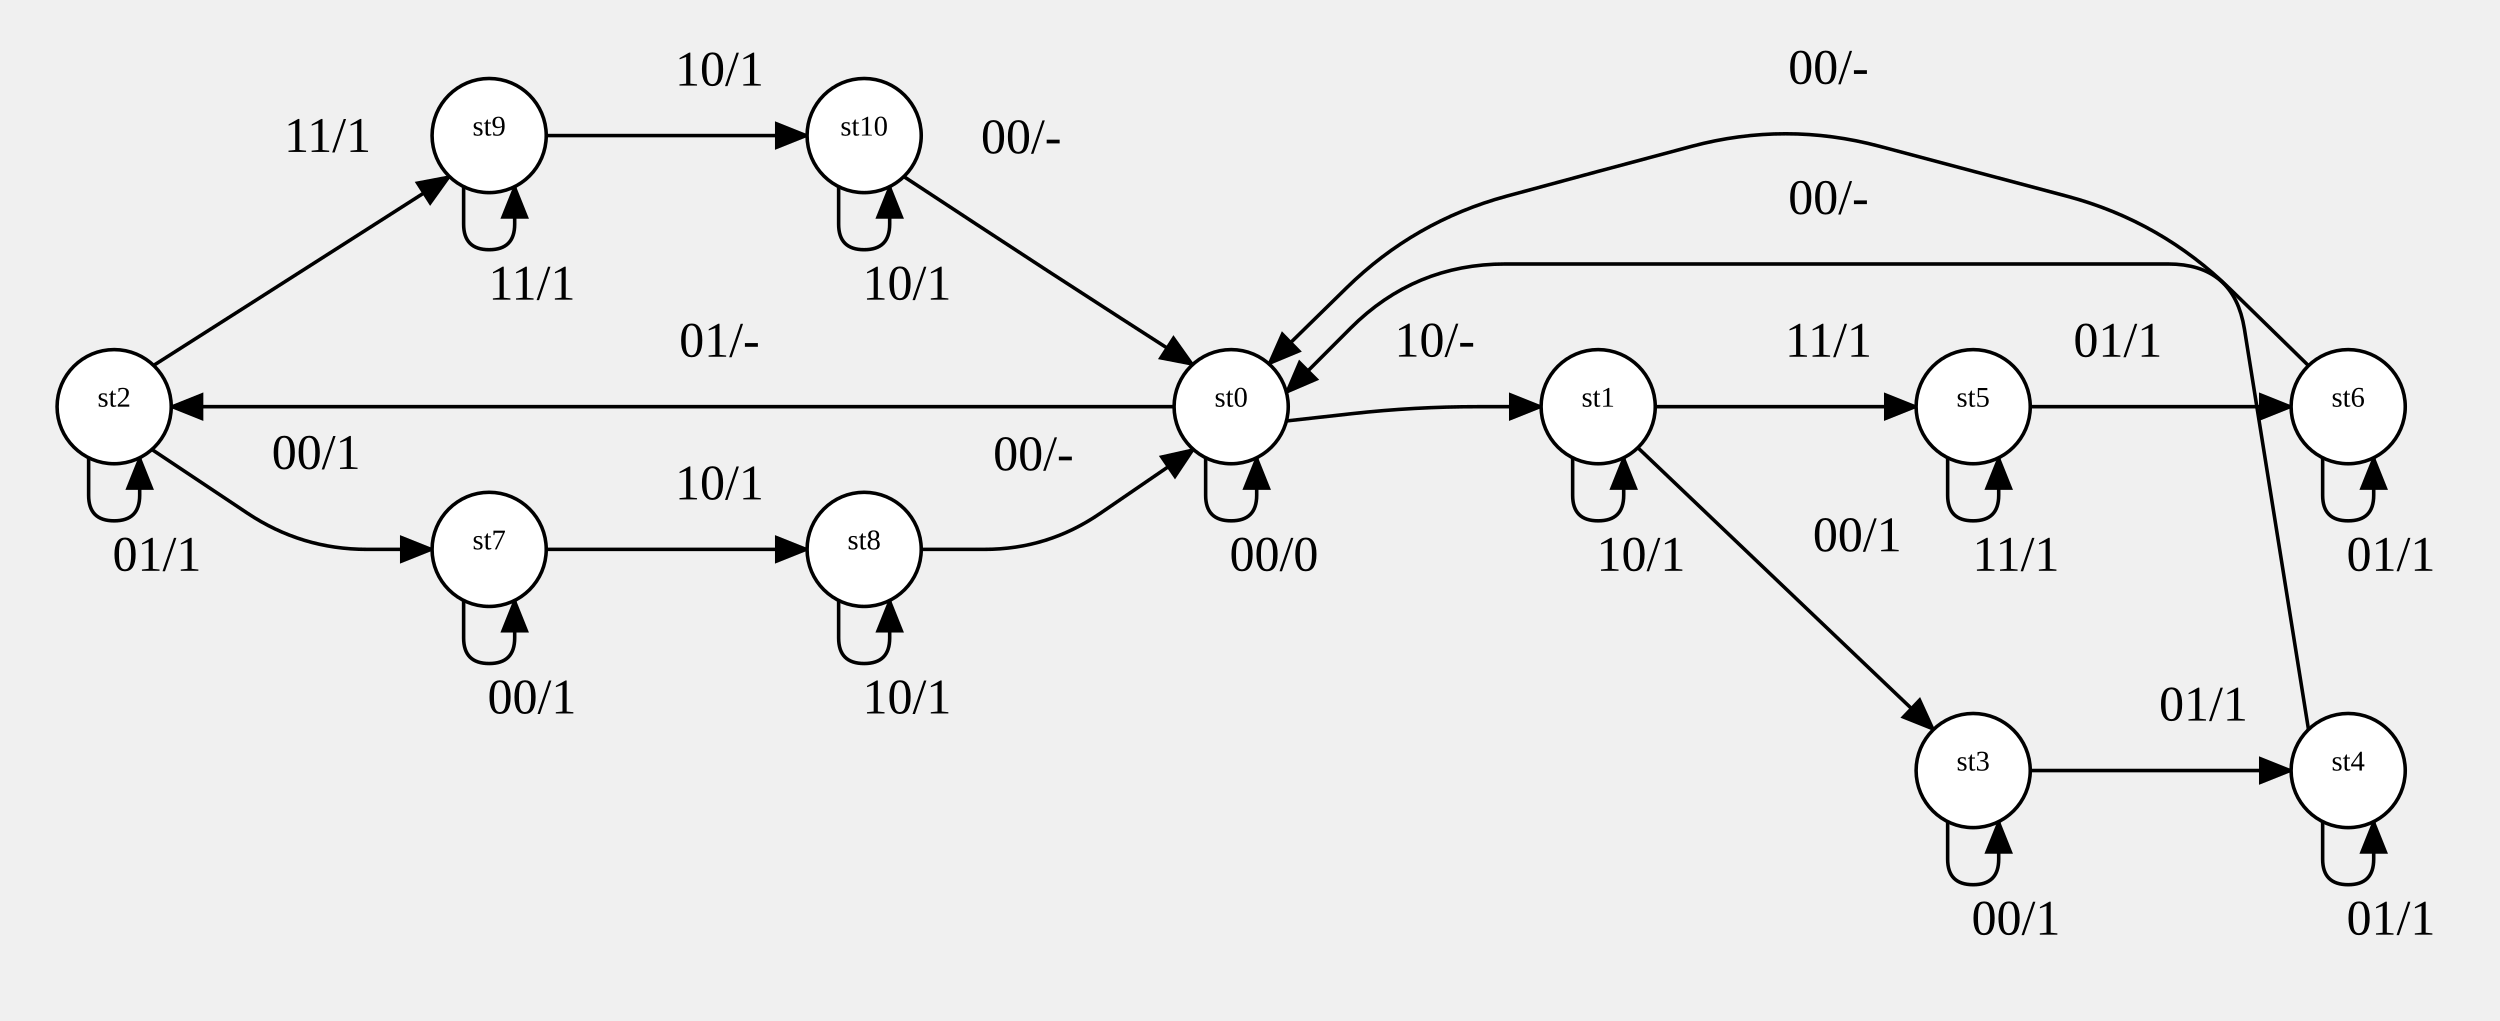
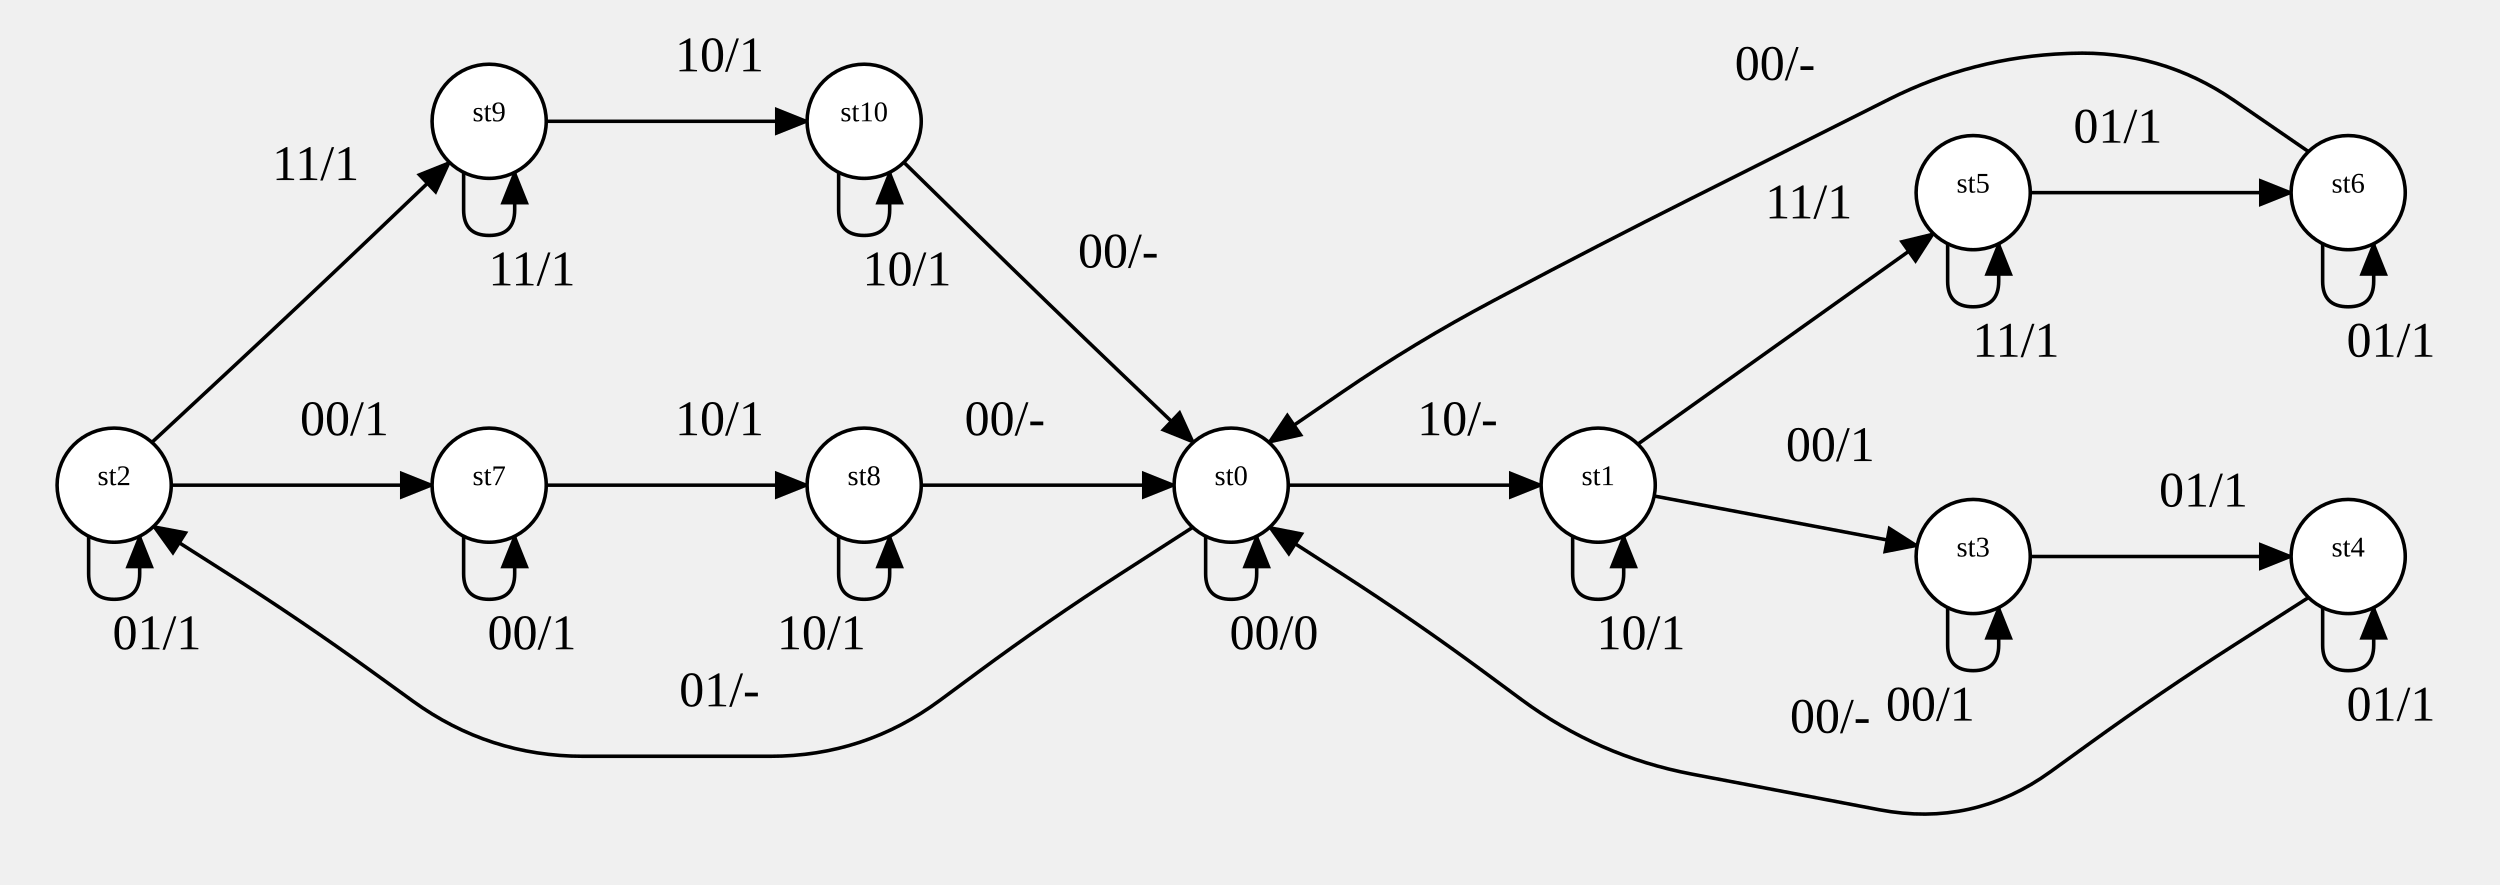
- <svg xmlns="http://www.w3.org/2000/svg" width="700.8" height="286">
+ <svg xmlns="http://www.w3.org/2000/svg" width="700.8" height="248">
  <style type="text/css">
		.edge { fill: none; }
	</style>
  <defs>
    <marker id="normal" markerWidth="10" markerHeight="8" refX="9" refY="4" orient="auto-start-reverse" markerUnits="userSpaceOnUse">
      <path d="M0,0 L0,8 L10,4 z" fill="context-stroke" />
    </marker>
    <marker id="vee" markerWidth="10" markerHeight="8" refX="9" refY="4" orient="auto-start-reverse" markerUnits="userSpaceOnUse">
      <path d="M0,0 L10,4 L0,8 L3,4 z" fill="context-stroke" />
    </marker>
    <marker id="dot" markerWidth="8" markerHeight="8" refX="7" refY="4" orient="auto-start-reverse" markerUnits="userSpaceOnUse">
      <circle cx="4" cy="4" r="3.5" fill="context-stroke" />
    </marker>
    <marker id="odot" markerWidth="8" markerHeight="8" refX="7" refY="4" orient="auto-start-reverse" markerUnits="userSpaceOnUse">
      <circle cx="4" cy="4" r="3" fill="white" stroke="context-stroke" />
    </marker>
  </defs>
  <g>
-     <path class="edge" marker-end="url(#normal)" stroke="#000000" stroke-width="1" d="M129.965,52.311 L129.965,62.845 Q129.965,70 137.12,70 L137.12,70 Q144.275,70 144.275,62.845 L144.275,52.311 " />
-     <text text-anchor="middle" alignment-baseline="middle" x="149.12" y="84" font-size="14" fill="#000000">11/1</text>
-     <path class="edge" marker-end="url(#normal)" stroke="#000000" stroke-width="1" d="M153.12,38 L171.4,38 Q189.68,38 207.96,38 L226.24,38 " />
-     <text text-anchor="middle" alignment-baseline="middle" x="201.68" y="24" font-size="14" fill="#000000">10/1</text>
-     <path class="edge" marker-end="url(#normal)" stroke="#000000" stroke-width="1" d="M235.085,168.311 L235.085,178.845 Q235.085,186 242.24,186 L242.24,186 Q249.395,186 249.395,178.845 L249.395,168.311 " />
-     <text text-anchor="middle" alignment-baseline="middle" x="254.24" y="200" font-size="14" fill="#000000">10/1</text>
-     <path class="edge" marker-end="url(#normal)" stroke="#000000" stroke-width="1" d="M258.24,154 L275.96,154 Q293.68,154 308.297,143.983 L334.537,126 " />
-     <text text-anchor="middle" alignment-baseline="middle" x="289.691" y="131.828" font-size="14" fill="#000000">00/-</text>
-     <path class="edge" marker-end="url(#normal)" stroke="#000000" stroke-width="1" d="M153.12,154 L171.4,154 Q189.68,154 207.96,154 L226.24,154 " />
-     <text text-anchor="middle" alignment-baseline="middle" x="201.68" y="140" font-size="14" fill="#000000">10/1</text>
-     <path class="edge" marker-end="url(#normal)" stroke="#000000" stroke-width="1" d="M129.965,168.311 L129.965,178.845 Q129.965,186 137.12,186 L137.12,186 Q144.275,186 144.275,178.845 L144.275,168.311 " />
-     <text text-anchor="middle" alignment-baseline="middle" x="149.12" y="200" font-size="14" fill="#000000">00/1</text>
-     <path class="edge" marker-end="url(#normal)" stroke="#000000" stroke-width="1" d="M651.085,128.311 L651.085,138.845 Q651.085,146 658.24,146 L658.24,146 Q665.395,146 665.395,138.845 L665.395,128.311 " />
-     <text text-anchor="middle" alignment-baseline="middle" x="670.24" y="160" font-size="14" fill="#000000">01/1</text>
-     <path class="edge" marker-end="url(#normal)" stroke="#000000" stroke-width="1" d="M647.116,102.5 L625.129,81.01 Q605.68,62 579.4,55 L579.4,55 Q553.12,48 526.84,41 L526.84,41 Q500.56,34 474.28,41 L473.757,41.139 Q448,48 422.28,55 L422.28,55 Q396.56,62 377.513,80.647 L355.703,102 " />
-     <text text-anchor="middle" alignment-baseline="middle" x="512.56" y="23.5" font-size="14" fill="#000000">00/-</text>
-     <path class="edge" marker-end="url(#normal)" stroke="#000000" stroke-width="1" d="M569.12,114 L587.4,114 Q605.68,114 623.96,114 L642.24,114 " />
-     <text text-anchor="middle" alignment-baseline="middle" x="593.68" y="100" font-size="14" fill="#000000">01/1</text>
-     <path class="edge" marker-end="url(#normal)" stroke="#000000" stroke-width="1" d="M545.965,128.311 L545.965,138.845 Q545.965,146 553.12,146 L553.12,146 Q560.275,146 560.275,138.845 L560.275,128.311 " />
-     <text text-anchor="middle" alignment-baseline="middle" x="565.12" y="160" font-size="14" fill="#000000">11/1</text>
-     <path class="edge" marker-end="url(#normal)" stroke="#000000" stroke-width="1" d="M651.085,230.311 L651.085,240.845 Q651.085,248 658.24,248 L658.24,248 Q665.395,248 665.395,240.845 L665.395,230.311 " />
-     <text text-anchor="middle" alignment-baseline="middle" x="670.24" y="262" font-size="14" fill="#000000">01/1</text>
-     <path class="edge" marker-end="url(#normal)" stroke="#000000" stroke-width="1" d="M647.116,204.5 L629.161,92.262 Q626.24,74 607.746,74 L601.12,74 Q585.12,74 569.12,74 L569.12,74 Q553.12,74 537.12,74 L526.84,74 Q500.56,74 474.28,74 L473.72,74 Q448,74 422.28,74 L421.998,74 Q396.56,74 378.586,92 L360.612,110 " />
-     <text text-anchor="middle" alignment-baseline="middle" x="512.56" y="60" font-size="14" fill="#000000">00/-</text>
-     <path class="edge" marker-end="url(#normal)" stroke="#000000" stroke-width="1" d="M569.12,216 L587.4,216 Q605.68,216 623.96,216 L642.24,216 " />
-     <text text-anchor="middle" alignment-baseline="middle" x="617.68" y="202" font-size="14" fill="#000000">01/1</text>
-     <path class="edge" marker-end="url(#normal)" stroke="#000000" stroke-width="1" d="M545.965,230.311 L545.965,240.845 Q545.965,248 553.12,248 L553.12,248 Q560.275,248 560.275,240.845 L560.275,230.311 " />
-     <text text-anchor="middle" alignment-baseline="middle" x="565.12" y="262" font-size="14" fill="#000000">00/1</text>
-     <path class="edge" marker-end="url(#normal)" stroke="#000000" stroke-width="1" d="M43.054,102.432 L63.817,89.21 Q84.56,76 105.278,62.75 L125.996,49.5 " />
-     <text text-anchor="middle" alignment-baseline="middle" x="91.825" y="42.589" font-size="14" fill="#000000">11/1</text>
-     <path class="edge" marker-end="url(#normal)" stroke="#000000" stroke-width="1" d="M42.583,126 L69.353,143.856 Q84.56,154 102.84,154 L121.12,154 " />
-     <text text-anchor="middle" alignment-baseline="middle" x="88.629" y="131.456" font-size="14" fill="#000000">00/1</text>
-     <path class="edge" marker-end="url(#normal)" stroke="#000000" stroke-width="1" d="M24.845,128.311 L24.845,138.845 Q24.845,146 32,146 L32,146 Q39.155,146 39.155,138.845 L39.155,128.311 " />
-     <text text-anchor="middle" alignment-baseline="middle" x="44" y="160" font-size="14" fill="#000000">01/1</text>
-     <path class="edge" marker-end="url(#normal)" stroke="#000000" stroke-width="1" d="M235.085,52.311 L235.085,62.845 Q235.085,70 242.24,70 L242.24,70 Q249.395,70 249.395,62.845 L249.395,52.311 " />
-     <text text-anchor="middle" alignment-baseline="middle" x="254.24" y="84" font-size="14" fill="#000000">10/1</text>
-     <path class="edge" marker-end="url(#normal)" stroke="#000000" stroke-width="1" d="M253.364,49.5 L273.522,62.75 Q293.68,76 313.961,89.06 L334.336,102.18 " />
-     <text text-anchor="middle" alignment-baseline="middle" x="286.272" y="42.977" font-size="14" fill="#000000">00/-</text>
-     <path class="edge" marker-end="url(#normal)" stroke="#000000" stroke-width="1" d="M464,114 L482.28,114 Q500.56,114 518.84,114 L537.12,114 " />
-     <text text-anchor="middle" alignment-baseline="middle" x="512.56" y="100" font-size="14" fill="#000000">11/1</text>
-     <path class="edge" marker-end="url(#normal)" stroke="#000000" stroke-width="1" d="M459.124,125.5 L479.842,145.25 Q500.56,165 521.278,184.75 L541.996,204.5 " />
-     <text text-anchor="middle" alignment-baseline="middle" x="520.635" y="154.529" font-size="14" fill="#000000">00/1</text>
-     <path class="edge" marker-end="url(#normal)" stroke="#000000" stroke-width="1" d="M440.845,128.311 L440.845,138.845 Q440.845,146 448,146 L448,146 Q455.155,146 455.155,138.845 L455.155,128.311 " />
-     <text text-anchor="middle" alignment-baseline="middle" x="460" y="160" font-size="14" fill="#000000">10/1</text>
-     <path class="edge" marker-end="url(#normal)" stroke="#000000" stroke-width="1" d="M329.12,114 L311.4,114 Q293.68,114 275.96,114 L267.96,114 Q242.24,114 216.52,114 L215.96,114 Q189.68,114 163.4,114 L163.4,114 Q137.12,114 110.84,114 L102.84,114 Q84.56,114 66.28,114 L48,114 " />
-     <text text-anchor="middle" alignment-baseline="middle" x="201.68" y="100" font-size="14" fill="#000000">01/-</text>
-     <path class="edge" marker-end="url(#normal)" stroke="#000000" stroke-width="1" d="M360.612,118 L378.949,115.96 Q396.56,114 414.28,114 L432,114 " />
-     <text text-anchor="middle" alignment-baseline="middle" x="402.187" y="99.96" font-size="14" fill="#000000">10/-</text>
-     <path class="edge" marker-end="url(#normal)" stroke="#000000" stroke-width="1" d="M337.965,128.311 L337.965,138.845 Q337.965,146 345.12,146 L345.12,146 Q352.275,146 352.275,138.845 L352.275,128.311 " />
-     <text text-anchor="middle" alignment-baseline="middle" x="357.12" y="160" font-size="14" fill="#000000">00/0</text>
-     <circle cx="137.12" cy="38" r="16" class="node" fill="#FFFFFF" stroke="#000000" stroke-width="1" />
-     <text text-anchor="middle" alignment-baseline="middle" x="137.12" y="38" font-size="8" fill="#000000">st9</text>
-     <circle cx="242.24" cy="38" r="16" class="node" fill="#FFFFFF" stroke="#000000" stroke-width="1" />
-     <text text-anchor="middle" alignment-baseline="middle" x="242.24" y="38" font-size="8" fill="#000000">st10</text>
-     <circle cx="242.24" cy="154" r="16" class="node" fill="#FFFFFF" stroke="#000000" stroke-width="1" />
-     <text text-anchor="middle" alignment-baseline="middle" x="242.24" y="154" font-size="8" fill="#000000">st8</text>
-     <circle cx="345.12" cy="114" r="16" class="node" fill="#FFFFFF" stroke="#000000" stroke-width="1" />
-     <text text-anchor="middle" alignment-baseline="middle" x="345.12" y="114" font-size="8" fill="#000000">st0</text>
-     <circle cx="137.12" cy="154" r="16" class="node" fill="#FFFFFF" stroke="#000000" stroke-width="1" />
-     <text text-anchor="middle" alignment-baseline="middle" x="137.12" y="154" font-size="8" fill="#000000">st7</text>
-     <circle cx="658.24" cy="114" r="16" class="node" fill="#FFFFFF" stroke="#000000" stroke-width="1" />
-     <text text-anchor="middle" alignment-baseline="middle" x="658.24" y="114" font-size="8" fill="#000000">st6</text>
-     <circle cx="553.12" cy="114" r="16" class="node" fill="#FFFFFF" stroke="#000000" stroke-width="1" />
-     <text text-anchor="middle" alignment-baseline="middle" x="553.12" y="114" font-size="8" fill="#000000">st5</text>
-     <circle cx="658.24" cy="216" r="16" class="node" fill="#FFFFFF" stroke="#000000" stroke-width="1" />
-     <text text-anchor="middle" alignment-baseline="middle" x="658.24" y="216" font-size="8" fill="#000000">st4</text>
-     <circle cx="553.12" cy="216" r="16" class="node" fill="#FFFFFF" stroke="#000000" stroke-width="1" />
-     <text text-anchor="middle" alignment-baseline="middle" x="553.12" y="216" font-size="8" fill="#000000">st3</text>
-     <circle cx="32" cy="114" r="16" class="node" fill="#FFFFFF" stroke="#000000" stroke-width="1" />
-     <text text-anchor="middle" alignment-baseline="middle" x="32" y="114" font-size="8" fill="#000000">st2</text>
-     <circle cx="448" cy="114" r="16" class="node" fill="#FFFFFF" stroke="#000000" stroke-width="1" />
-     <text text-anchor="middle" alignment-baseline="middle" x="448" y="114" font-size="8" fill="#000000">st1</text>
+     <path class="edge" marker-end="url(#normal)" stroke="#000000" stroke-width="1" d="M129.965,48.311 L129.965,58.845 Q129.965,66 137.12,66 L137.12,66 Q144.275,66 144.275,58.845 L144.275,48.311 " />
+     <text text-anchor="middle" alignment-baseline="middle" x="149.12" y="80" font-size="14" fill="#000000">11/1</text>
+     <path class="edge" marker-end="url(#normal)" stroke="#000000" stroke-width="1" d="M153.12,34 L171.4,34 Q189.68,34 207.96,34 L226.24,34 " />
+     <text text-anchor="middle" alignment-baseline="middle" x="201.68" y="20" font-size="14" fill="#000000">10/1</text>
+     <path class="edge" marker-end="url(#normal)" stroke="#000000" stroke-width="1" d="M235.085,150.311 L235.085,160.845 Q235.085,168 242.24,168 L242.24,168 Q249.395,168 249.395,160.845 L249.395,150.311 " />
+     <text text-anchor="middle" alignment-baseline="middle" x="230.24" y="182" font-size="14" fill="#000000">10/1</text>
+     <path class="edge" marker-end="url(#normal)" stroke="#000000" stroke-width="1" d="M258.24,136 L275.96,136 Q293.68,136 311.4,136 L329.12,136 " />
+     <text text-anchor="middle" alignment-baseline="middle" x="281.68" y="122" font-size="14" fill="#000000">00/-</text>
+     <path class="edge" marker-end="url(#normal)" stroke="#000000" stroke-width="1" d="M153.12,136 L171.4,136 Q189.68,136 207.96,136 L226.24,136 " />
+     <text text-anchor="middle" alignment-baseline="middle" x="201.68" y="122" font-size="14" fill="#000000">10/1</text>
+     <path class="edge" marker-end="url(#normal)" stroke="#000000" stroke-width="1" d="M129.965,150.311 L129.965,160.845 Q129.965,168 137.12,168 L137.12,168 Q144.275,168 144.275,160.845 L144.275,150.311 " />
+     <text text-anchor="middle" alignment-baseline="middle" x="149.12" y="182" font-size="14" fill="#000000">00/1</text>
+     <path class="edge" marker-end="url(#normal)" stroke="#000000" stroke-width="1" d="M651.085,68.311 L651.085,78.845 Q651.085,86 658.24,86 L658.24,86 Q665.395,86 665.395,78.845 L665.395,68.311 " />
+     <text text-anchor="middle" alignment-baseline="middle" x="670.24" y="100" font-size="14" fill="#000000">01/1</text>
+     <path class="edge" marker-end="url(#normal)" stroke="#000000" stroke-width="1" d="M647.116,42.5 L626.398,28.25 Q605.68,14 580.553,14.956 L579.4,15 Q553.12,16 529.613,27.792 L526.84,29.184 Q500.56,42.367 474.28,55.551 L474.019,55.682 Q448,68.734 422.28,82.367 L418.442,84.402 Q396.56,96 376.132,110 L355.703,124 " />
+     <text text-anchor="middle" alignment-baseline="middle" x="497.572" y="22.411" font-size="14" fill="#000000">00/-</text>
+     <path class="edge" marker-end="url(#normal)" stroke="#000000" stroke-width="1" d="M569.12,54 L587.4,54 Q605.68,54 623.96,54 L642.24,54 " />
+     <text text-anchor="middle" alignment-baseline="middle" x="593.68" y="40" font-size="14" fill="#000000">01/1</text>
+     <path class="edge" marker-end="url(#normal)" stroke="#000000" stroke-width="1" d="M545.965,68.311 L545.965,78.845 Q545.965,86 553.12,86 L553.12,86 Q560.275,86 560.275,78.845 L560.275,68.311 " />
+     <text text-anchor="middle" alignment-baseline="middle" x="565.12" y="100" font-size="14" fill="#000000">11/1</text>
+     <path class="edge" marker-end="url(#normal)" stroke="#000000" stroke-width="1" d="M651.085,170.311 L651.085,180.845 Q651.085,188 658.24,188 L658.24,188 Q665.395,188 665.395,180.845 L665.395,170.311 " />
+     <text text-anchor="middle" alignment-baseline="middle" x="670.24" y="202" font-size="14" fill="#000000">01/1</text>
+     <path class="edge" marker-end="url(#normal)" stroke="#000000" stroke-width="1" d="M647.116,167.5 L626.398,180.75 Q605.68,194 585.751,208.409 L574.799,216.326 Q553.12,232 526.84,227 L526.84,227 Q500.56,222 474.28,217 L474.28,217 Q448,212 426.483,196.105 L416.007,188.366 Q396.56,174 376.232,160.91 L355.904,147.82 " />
+     <text text-anchor="middle" alignment-baseline="middle" x="513.049" y="205.428" font-size="14" fill="#000000">00/-</text>
+     <path class="edge" marker-end="url(#normal)" stroke="#000000" stroke-width="1" d="M569.12,156 L587.4,156 Q605.68,156 623.96,156 L642.24,156 " />
+     <text text-anchor="middle" alignment-baseline="middle" x="617.68" y="142" font-size="14" fill="#000000">01/1</text>
+     <path class="edge" marker-end="url(#normal)" stroke="#000000" stroke-width="1" d="M545.965,170.311 L545.965,180.845 Q545.965,188 553.12,188 L553.12,188 Q560.275,188 560.275,180.845 L560.275,170.311 " />
+     <text text-anchor="middle" alignment-baseline="middle" x="541.12" y="202" font-size="14" fill="#000000">00/1</text>
+     <path class="edge" marker-end="url(#normal)" stroke="#000000" stroke-width="1" d="M42.583,124 L63.59,104.482 Q84.56,85 105.278,65.25 L125.996,45.5 " />
+     <text text-anchor="middle" alignment-baseline="middle" x="88.481" y="50.471" font-size="14" fill="#000000">11/1</text>
+     <path class="edge" marker-end="url(#normal)" stroke="#000000" stroke-width="1" d="M48,136 L66.28,136 Q84.56,136 102.84,136 L121.12,136 " />
+     <text text-anchor="middle" alignment-baseline="middle" x="96.56" y="122" font-size="14" fill="#000000">00/1</text>
+     <path class="edge" marker-end="url(#normal)" stroke="#000000" stroke-width="1" d="M24.845,150.311 L24.845,160.845 Q24.845,168 32,168 L32,168 Q39.155,168 39.155,160.845 L39.155,150.311 " />
+     <text text-anchor="middle" alignment-baseline="middle" x="44" y="182" font-size="14" fill="#000000">01/1</text>
+     <path class="edge" marker-end="url(#normal)" stroke="#000000" stroke-width="1" d="M235.085,48.311 L235.085,58.845 Q235.085,66 242.24,66 L242.24,66 Q249.395,66 249.395,58.845 L249.395,48.311 " />
+     <text text-anchor="middle" alignment-baseline="middle" x="254.24" y="80" font-size="14" fill="#000000">10/1</text>
+     <path class="edge" marker-end="url(#normal)" stroke="#000000" stroke-width="1" d="M253.364,45.5 L273.522,65.25 Q293.68,85 314.093,104.486 L334.537,124 " />
+     <text text-anchor="middle" alignment-baseline="middle" x="313.469" y="74.998" font-size="14" fill="#000000">00/-</text>
+     <path class="edge" marker-end="url(#normal)" stroke="#000000" stroke-width="1" d="M459.124,124.5 L479.842,109.75 Q500.56,95 521.278,80.25 L541.996,65.5 " />
+     <text text-anchor="middle" alignment-baseline="middle" x="507.017" y="61.215" font-size="14" fill="#000000">11/1</text>
+     <path class="edge" marker-end="url(#normal)" stroke="#000000" stroke-width="1" d="M463.708,139.044 L482.134,142.522 Q500.56,146 518.986,149.478 L537.412,152.956 " />
+     <text text-anchor="middle" alignment-baseline="middle" x="513.08" y="129.244" font-size="14" fill="#000000">00/1</text>
+     <path class="edge" marker-end="url(#normal)" stroke="#000000" stroke-width="1" d="M440.845,150.311 L440.845,160.845 Q440.845,168 448,168 L448,168 Q455.155,168 455.155,160.845 L455.155,150.311 " />
+     <text text-anchor="middle" alignment-baseline="middle" x="460" y="182" font-size="14" fill="#000000">10/1</text>
+     <path class="edge" marker-end="url(#normal)" stroke="#000000" stroke-width="1" d="M334.336,147.82 L314.008,160.91 Q293.68,174 274.233,188.366 L263.378,196.385 Q242.24,212 215.96,212 L215.96,212 Q189.68,212 163.4,212 L163.4,212 Q137.12,212 115.823,196.603 L104.499,188.415 Q84.56,174 63.807,160.784 L43.054,147.568 " />
+     <text text-anchor="middle" alignment-baseline="middle" x="201.68" y="198" font-size="14" fill="#000000">01/-</text>
+     <path class="edge" marker-end="url(#normal)" stroke="#000000" stroke-width="1" d="M361.12,136 L378.84,136 Q396.56,136 414.28,136 L432,136 " />
+     <text text-anchor="middle" alignment-baseline="middle" x="408.56" y="122" font-size="14" fill="#000000">10/-</text>
+     <path class="edge" marker-end="url(#normal)" stroke="#000000" stroke-width="1" d="M337.965,150.311 L337.965,160.845 Q337.965,168 345.12,168 L345.12,168 Q352.275,168 352.275,160.845 L352.275,150.311 " />
+     <text text-anchor="middle" alignment-baseline="middle" x="357.12" y="182" font-size="14" fill="#000000">00/0</text>
+     <circle cx="137.12" cy="34" r="16" class="node" fill="#FFFFFF" stroke="#000000" stroke-width="1" />
+     <text text-anchor="middle" alignment-baseline="middle" x="137.12" y="34" font-size="8" fill="#000000">st9</text>
+     <circle cx="242.24" cy="34" r="16" class="node" fill="#FFFFFF" stroke="#000000" stroke-width="1" />
+     <text text-anchor="middle" alignment-baseline="middle" x="242.24" y="34" font-size="8" fill="#000000">st10</text>
+     <circle cx="242.24" cy="136" r="16" class="node" fill="#FFFFFF" stroke="#000000" stroke-width="1" />
+     <text text-anchor="middle" alignment-baseline="middle" x="242.24" y="136" font-size="8" fill="#000000">st8</text>
+     <circle cx="345.12" cy="136" r="16" class="node" fill="#FFFFFF" stroke="#000000" stroke-width="1" />
+     <text text-anchor="middle" alignment-baseline="middle" x="345.12" y="136" font-size="8" fill="#000000">st0</text>
+     <circle cx="137.12" cy="136" r="16" class="node" fill="#FFFFFF" stroke="#000000" stroke-width="1" />
+     <text text-anchor="middle" alignment-baseline="middle" x="137.12" y="136" font-size="8" fill="#000000">st7</text>
+     <circle cx="658.24" cy="54" r="16" class="node" fill="#FFFFFF" stroke="#000000" stroke-width="1" />
+     <text text-anchor="middle" alignment-baseline="middle" x="658.24" y="54" font-size="8" fill="#000000">st6</text>
+     <circle cx="553.12" cy="54" r="16" class="node" fill="#FFFFFF" stroke="#000000" stroke-width="1" />
+     <text text-anchor="middle" alignment-baseline="middle" x="553.12" y="54" font-size="8" fill="#000000">st5</text>
+     <circle cx="658.24" cy="156" r="16" class="node" fill="#FFFFFF" stroke="#000000" stroke-width="1" />
+     <text text-anchor="middle" alignment-baseline="middle" x="658.24" y="156" font-size="8" fill="#000000">st4</text>
+     <circle cx="553.12" cy="156" r="16" class="node" fill="#FFFFFF" stroke="#000000" stroke-width="1" />
+     <text text-anchor="middle" alignment-baseline="middle" x="553.12" y="156" font-size="8" fill="#000000">st3</text>
+     <circle cx="32" cy="136" r="16" class="node" fill="#FFFFFF" stroke="#000000" stroke-width="1" />
+     <text text-anchor="middle" alignment-baseline="middle" x="32" y="136" font-size="8" fill="#000000">st2</text>
+     <circle cx="448" cy="136" r="16" class="node" fill="#FFFFFF" stroke="#000000" stroke-width="1" />
+     <text text-anchor="middle" alignment-baseline="middle" x="448" y="136" font-size="8" fill="#000000">st1</text>
  </g>
</svg>
